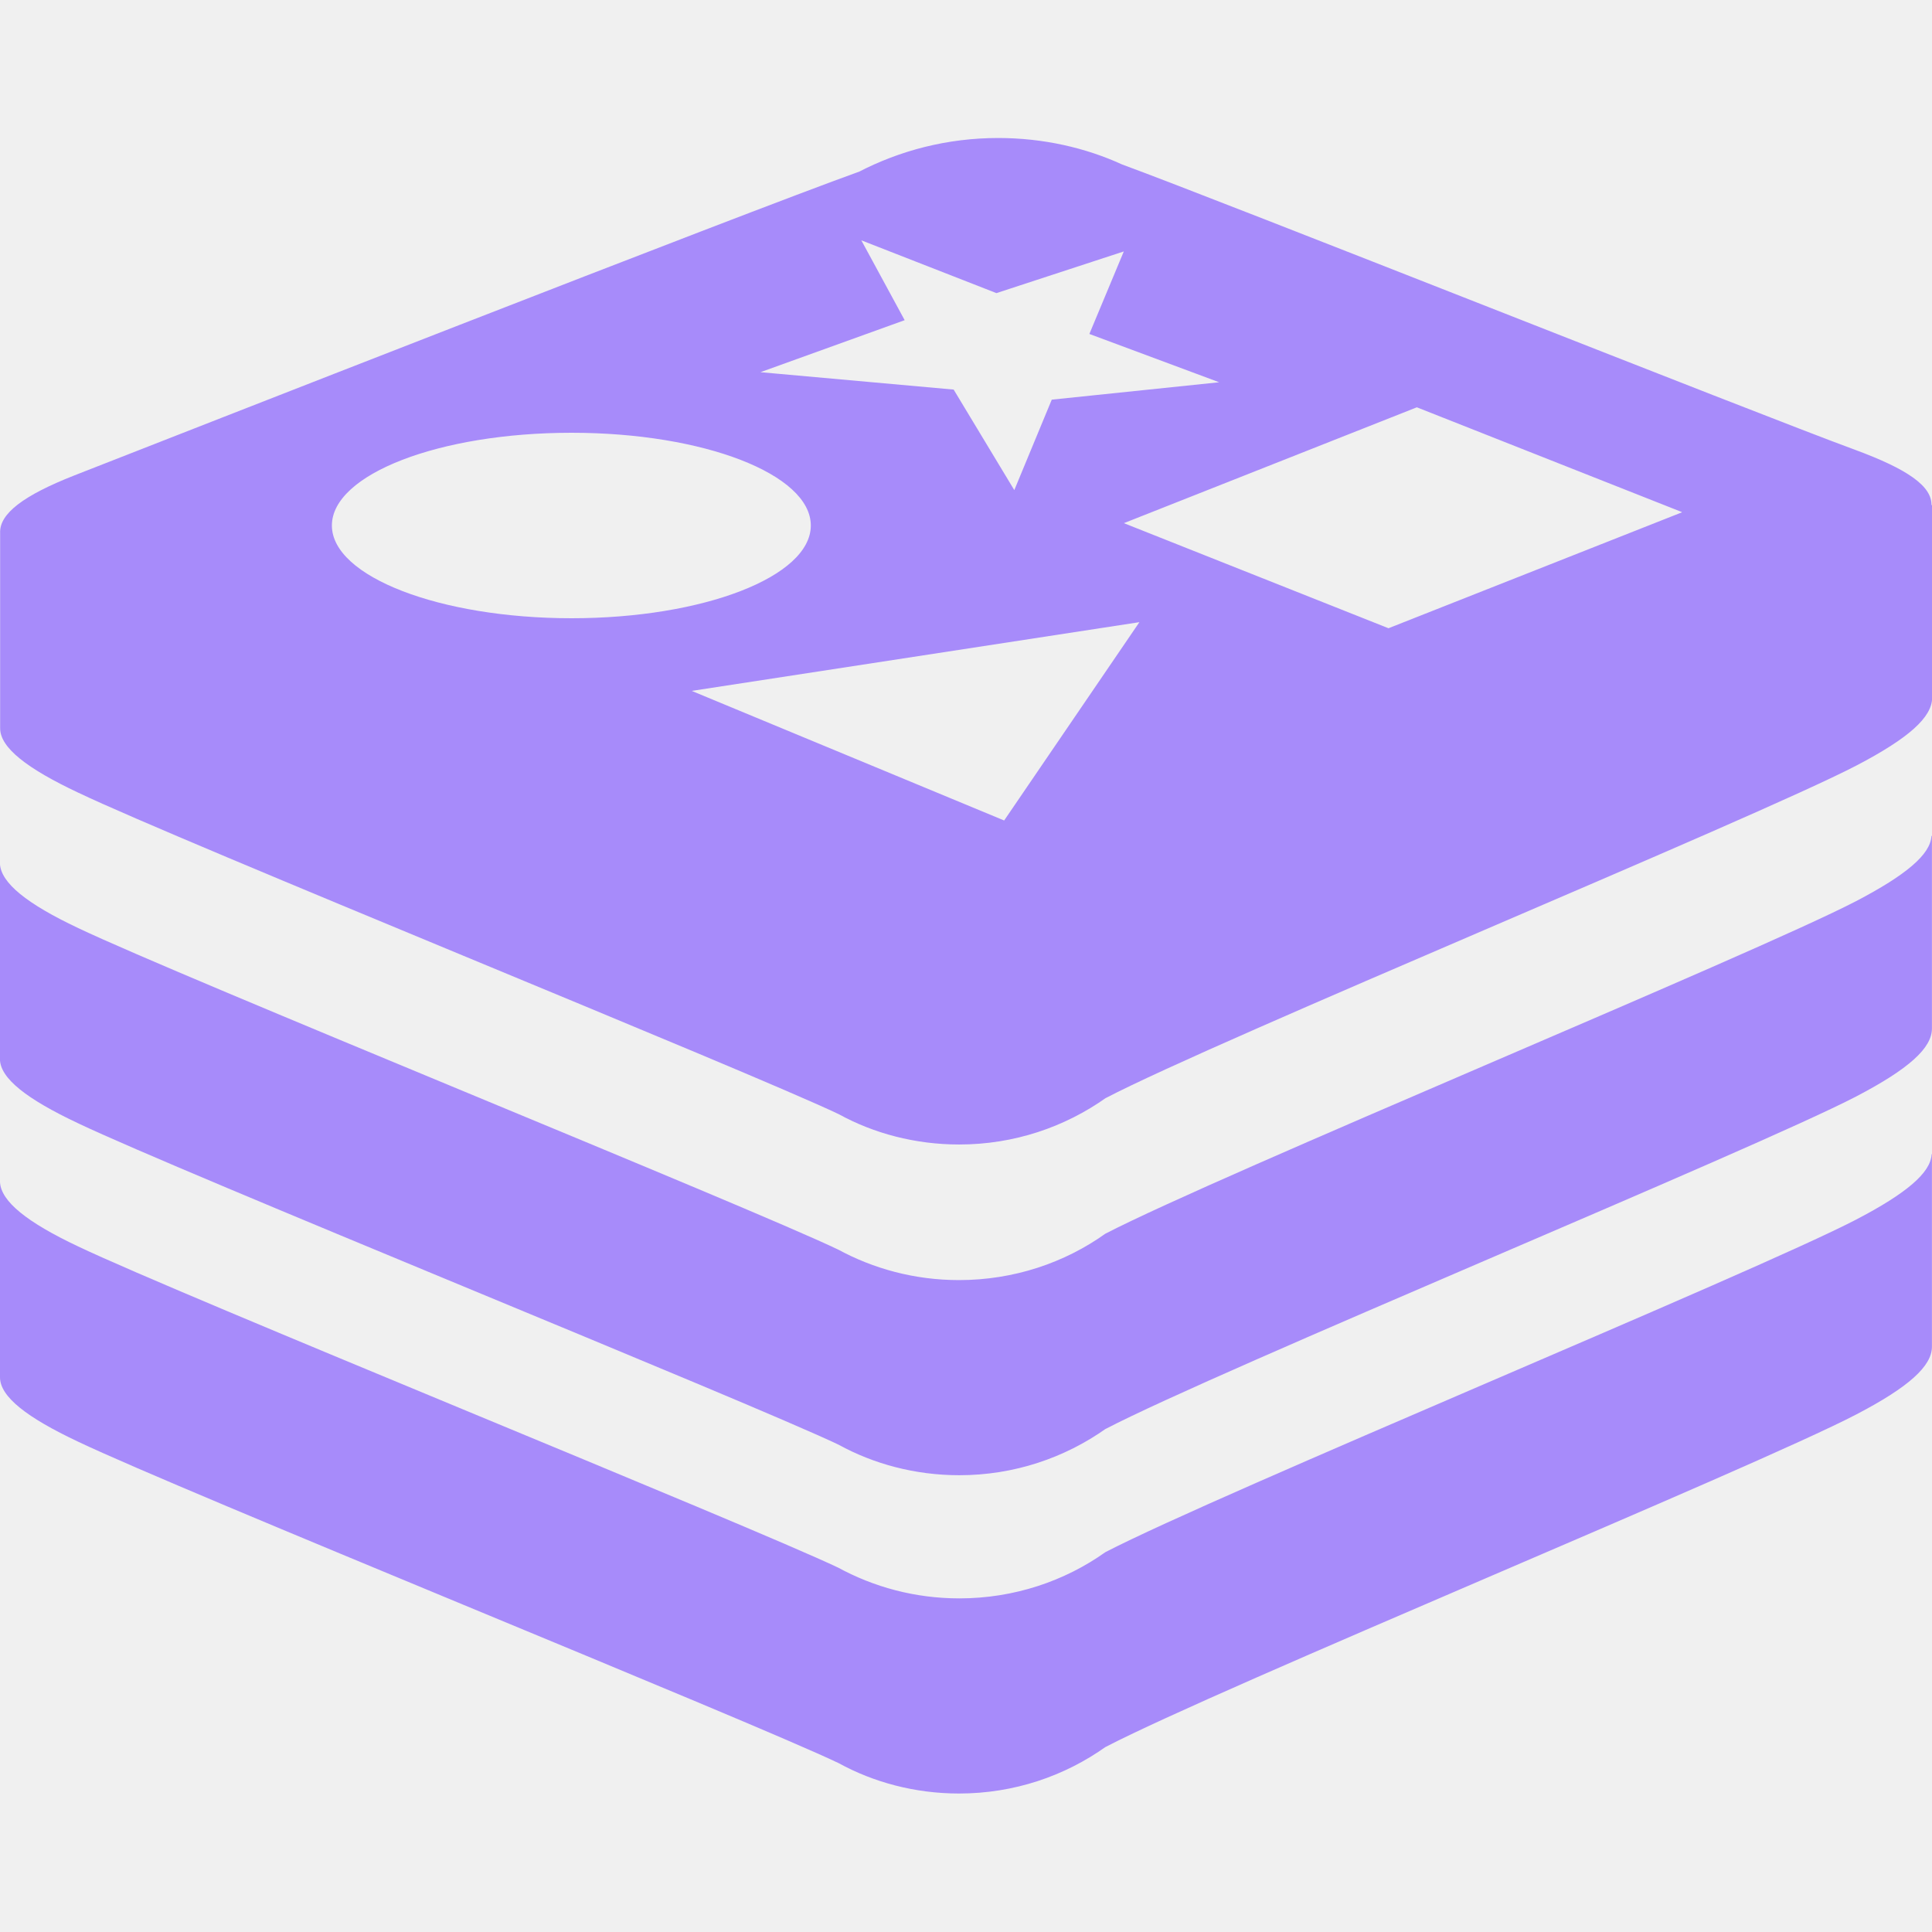
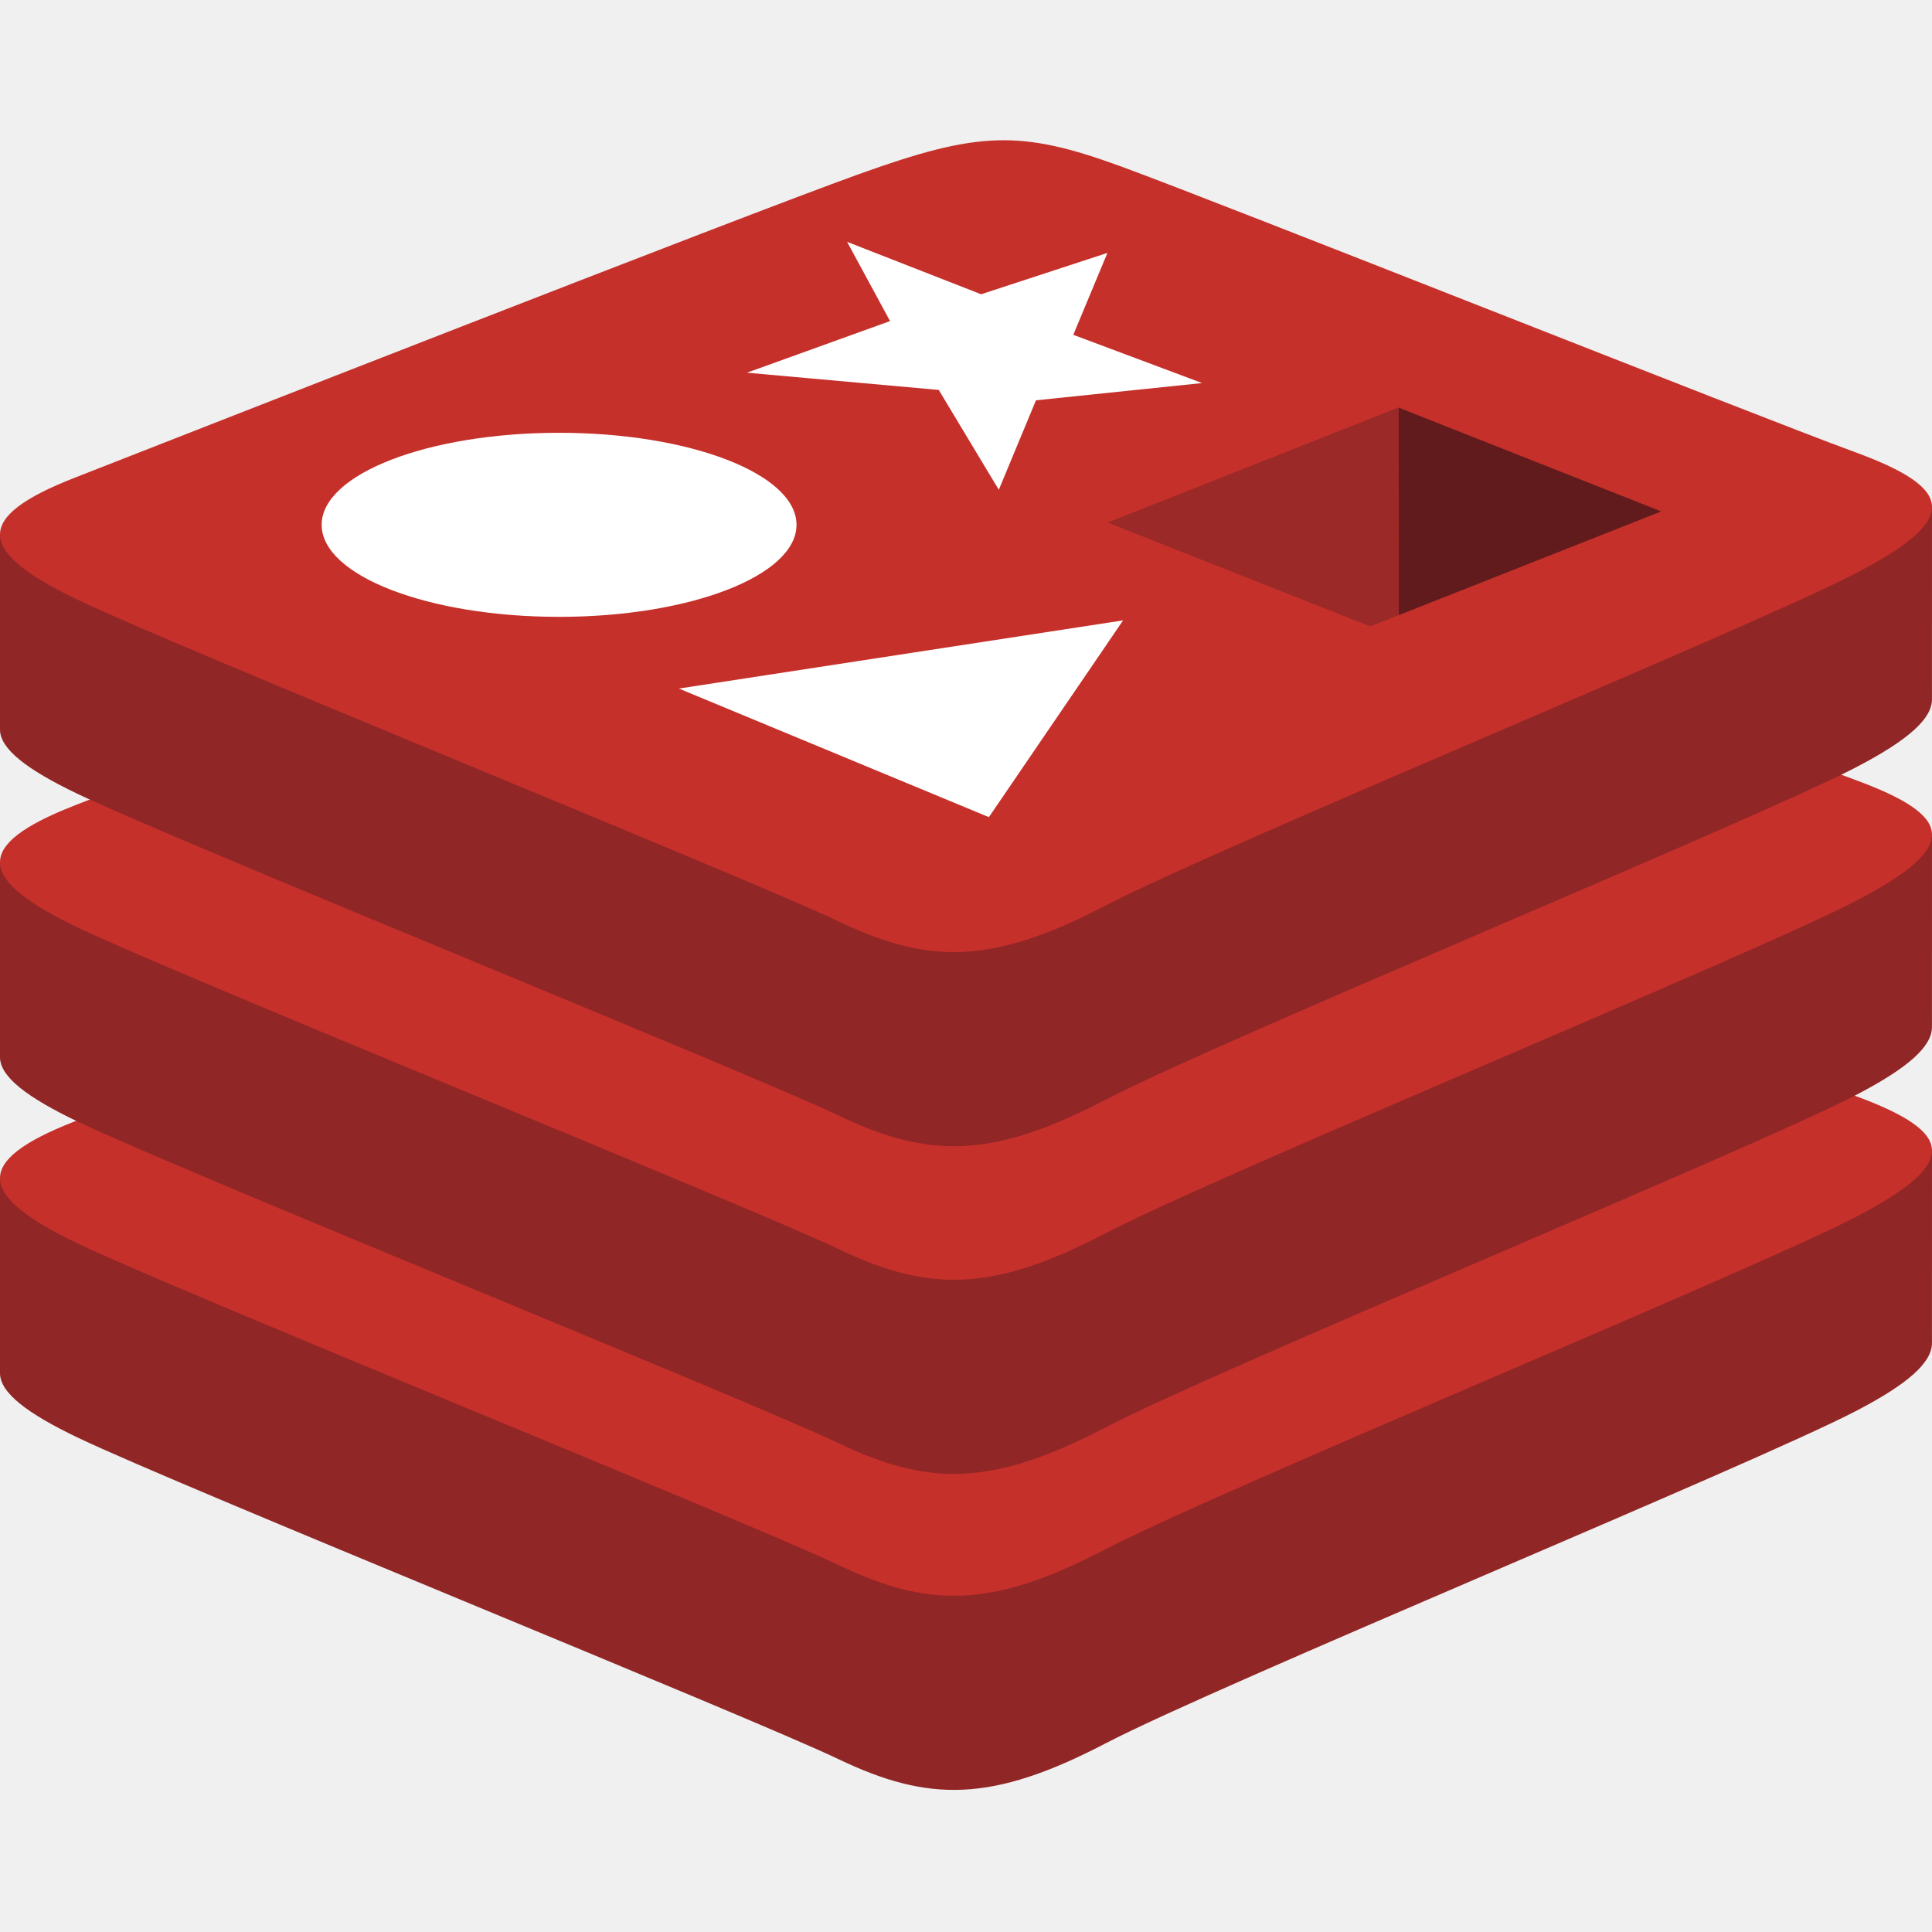
- <svg xmlns="http://www.w3.org/2000/svg" fill="rgb(167 139 250)" width="800px" height="800px" viewBox="0 -2 28 28">
-   <path d="m27.994 14.729c-.012.267-.365.566-1.091.945-1.495.778-9.236 3.967-10.883 4.821-.589.419-1.324.67-2.116.67-.641 0-1.243-.164-1.768-.452l.019.01c-1.304-.622-9.539-3.95-11.023-4.659-.741-.35-1.119-.653-1.132-.933v2.83c0 .282.39.583 1.132.933 1.484.709 9.722 4.037 11.023 4.659.504.277 1.105.44 1.744.44.795 0 1.531-.252 2.132-.681l-.011.008c1.647-.859 9.388-4.041 10.883-4.821.76-.396 1.096-.7 1.096-.982s0-2.791 0-2.791z" />
-   <path d="m27.992 10.115c-.013.267-.365.565-1.09.944-1.495.778-9.236 3.967-10.883 4.821-.59.421-1.326.672-2.121.672-.639 0-1.24-.163-1.763-.449l.019.01c-1.304-.627-9.539-3.955-11.023-4.664-.741-.35-1.119-.653-1.132-.933v2.83c0 .282.39.583 1.132.933 1.484.709 9.721 4.037 11.023 4.659.506.278 1.108.442 1.749.442.793 0 1.527-.251 2.128-.677l-.011.008c1.647-.859 9.388-4.043 10.883-4.821.76-.397 1.096-.7 1.096-.984s0-2.791 0-2.791z" />
-   <path d="m27.992 5.329c.014-.285-.358-.534-1.107-.81-1.451-.533-9.152-3.596-10.624-4.136-.528-.242-1.144-.383-1.794-.383-.734 0-1.426.18-2.035.498l.024-.012c-1.731.622-9.924 3.835-11.381 4.405-.729.287-1.086.552-1.073.834v2.83c0 .282.39.583 1.132.933 1.484.709 9.721 4.038 11.023 4.66.504.277 1.105.439 1.744.439.795 0 1.531-.252 2.133-.68l-.011.008c1.647-.859 9.388-4.043 10.883-4.821.76-.397 1.096-.7 1.096-.984s0-2.791 0-2.791h-.009zm-17.967 2.684 6.488-.996-1.96 2.874zm14.351-2.588-4.253 1.68-3.835-1.523 4.246-1.679 3.838 1.517zm-11.265-2.785-.628-1.157 1.958.765 1.846-.604-.499 1.196 1.881.7-2.426.252-.543 1.311-.879-1.457-2.8-.252 2.091-.754zm-4.827 1.632c1.916 0 3.467.602 3.467 1.344s-1.559 1.344-3.467 1.344-3.474-.603-3.474-1.344 1.553-1.344 3.474-1.344z" />
+ <svg xmlns="http://www.w3.org/2000/svg" width="800px" height="800px" viewBox="0 -18 256 256" version="1.1" preserveAspectRatio="xMidYMid">
+   <g>
+     <path d="M245.97,168.943 C232.308,176.064 161.536,205.163 146.469,213.018 C131.402,220.874 123.032,220.798 111.129,215.108 C99.227,209.418 23.913,178.996 10.346,172.511 C3.565,169.27 0,166.535 0,163.951 L0,138.075 C0,138.075 98.049,116.73 113.879,111.051 C129.707,105.372 135.199,105.167 148.67,110.101 C162.141,115.037 242.687,129.569 256,134.445 C256,134.445 255.994,157.556 255.994,159.955 C255.996,162.513 252.924,165.319 245.97,168.943" fill="#912626">
+ 
+                 </path>
+     <path d="M245.965,143.22 C232.304,150.338 161.534,179.438 146.467,187.292 C131.401,195.149 123.031,195.072 111.129,189.382 C99.226,183.696 23.915,153.269 10.349,146.788 C-3.217,140.303 -3.502,135.84 9.825,130.622 C23.151,125.402 98.049,96.017 113.88,90.338 C129.708,84.661 135.199,84.454 148.669,89.39 C162.14,94.324 232.488,122.325 245.8,127.2 C259.115,132.081 259.626,136.099 245.965,143.22" fill="#C6302B">
+ 
+                 </path>
+     <path d="M245.97,127.074 C232.308,134.196 161.536,163.294 146.469,171.152 C131.402,179.005 123.032,178.929 111.129,173.239 C99.226,167.552 23.913,137.127 10.346,130.642 C3.565,127.401 0,124.669 0,122.085 L0,96.206 C0,96.206 98.049,74.862 113.879,69.183 C129.707,63.504 135.199,63.298 148.67,68.233 C162.141,73.168 242.687,87.697 256,92.574 C256,92.574 255.994,115.685 255.994,118.087 C255.996,120.644 252.924,123.45 245.97,127.074" fill="#912626">
+ 
+                 </path>
+     <path d="M245.965,101.351 C232.304,108.471 161.534,137.569 146.467,145.426 C131.401,153.28 123.031,153.203 111.129,147.513 C99.226,141.827 23.915,111.401 10.349,104.919 C-3.217,98.436 -3.502,93.972 9.825,88.752 C23.151,83.535 98.049,54.148 113.88,48.47 C129.708,42.792 135.199,42.586 148.669,47.521 C162.14,52.455 232.488,80.454 245.8,85.331 C259.115,90.21 259.626,94.23 245.965,101.35 L245.965,101.351" fill="#C6302B">
+ 
+                 </path>
+     <path d="M245.97,83.653 C232.308,90.774 161.536,119.874 146.469,127.731 C131.402,135.585 123.032,135.508 111.129,129.818 C99.226,124.131 23.913,93.705 10.346,87.223 C3.565,83.981 0,81.247 0,78.665 L0,52.786 C0,52.786 98.049,31.442 113.879,25.764 C129.707,20.085 135.199,19.88 148.67,24.814 C162.141,29.749 242.687,44.278 256,49.155 C256,49.155 255.994,72.266 255.994,74.667 C255.996,77.222 252.924,80.028 245.97,83.653" fill="#912626">
+ 
+                 </path>
+     <path d="M245.965,57.929 C232.304,65.049 161.534,94.149 146.467,102.004 C131.401,109.858 123.031,109.781 111.129,104.093 C99.227,98.405 23.915,67.981 10.349,61.498 C-3.217,55.015 -3.502,50.55 9.825,45.331 C23.151,40.113 98.049,10.729 113.88,5.049 C129.708,-0.63 135.199,-0.834 148.669,4.101 C162.14,9.036 232.488,37.035 245.8,41.912 C259.115,46.788 259.626,50.809 245.965,57.929" fill="#C6302B">
+ 
+                 </path>
+     <path d="M159.283,32.757 L137.274,35.042 L132.346,46.898 L124.388,33.668 L98.973,31.384 L117.937,24.545 L112.247,14.047 L130.002,20.991 L146.74,15.511 L142.216,26.366 L159.283,32.757" fill="#FFFFFF">
+ 
+                 </path>
+     <path d="M131.032,90.275 L89.955,73.238 L148.816,64.203 L131.032,90.275" fill="#FFFFFF">
+ 
+                 </path>
+     <path d="M74.082,39.347 C91.457,39.347 105.542,44.807 105.542,51.541 C105.542,58.277 91.457,63.736 74.082,63.736 C56.707,63.736 42.621,58.277 42.621,51.541 C42.621,44.807 56.707,39.347 74.082,39.347" fill="#FFFFFF">
+ 
+                 </path>
+     <path d="M185.295,35.998 L220.131,49.764 L185.325,63.517 L185.295,35.998" fill="#621B1C">
+ 
+                 </path>
+     <path d="M146.755,51.243 L185.295,35.998 L185.325,63.517 L181.546,64.995 L146.755,51.243" fill="#9A2928">
+ 
+                 </path>
+   </g>
</svg>
